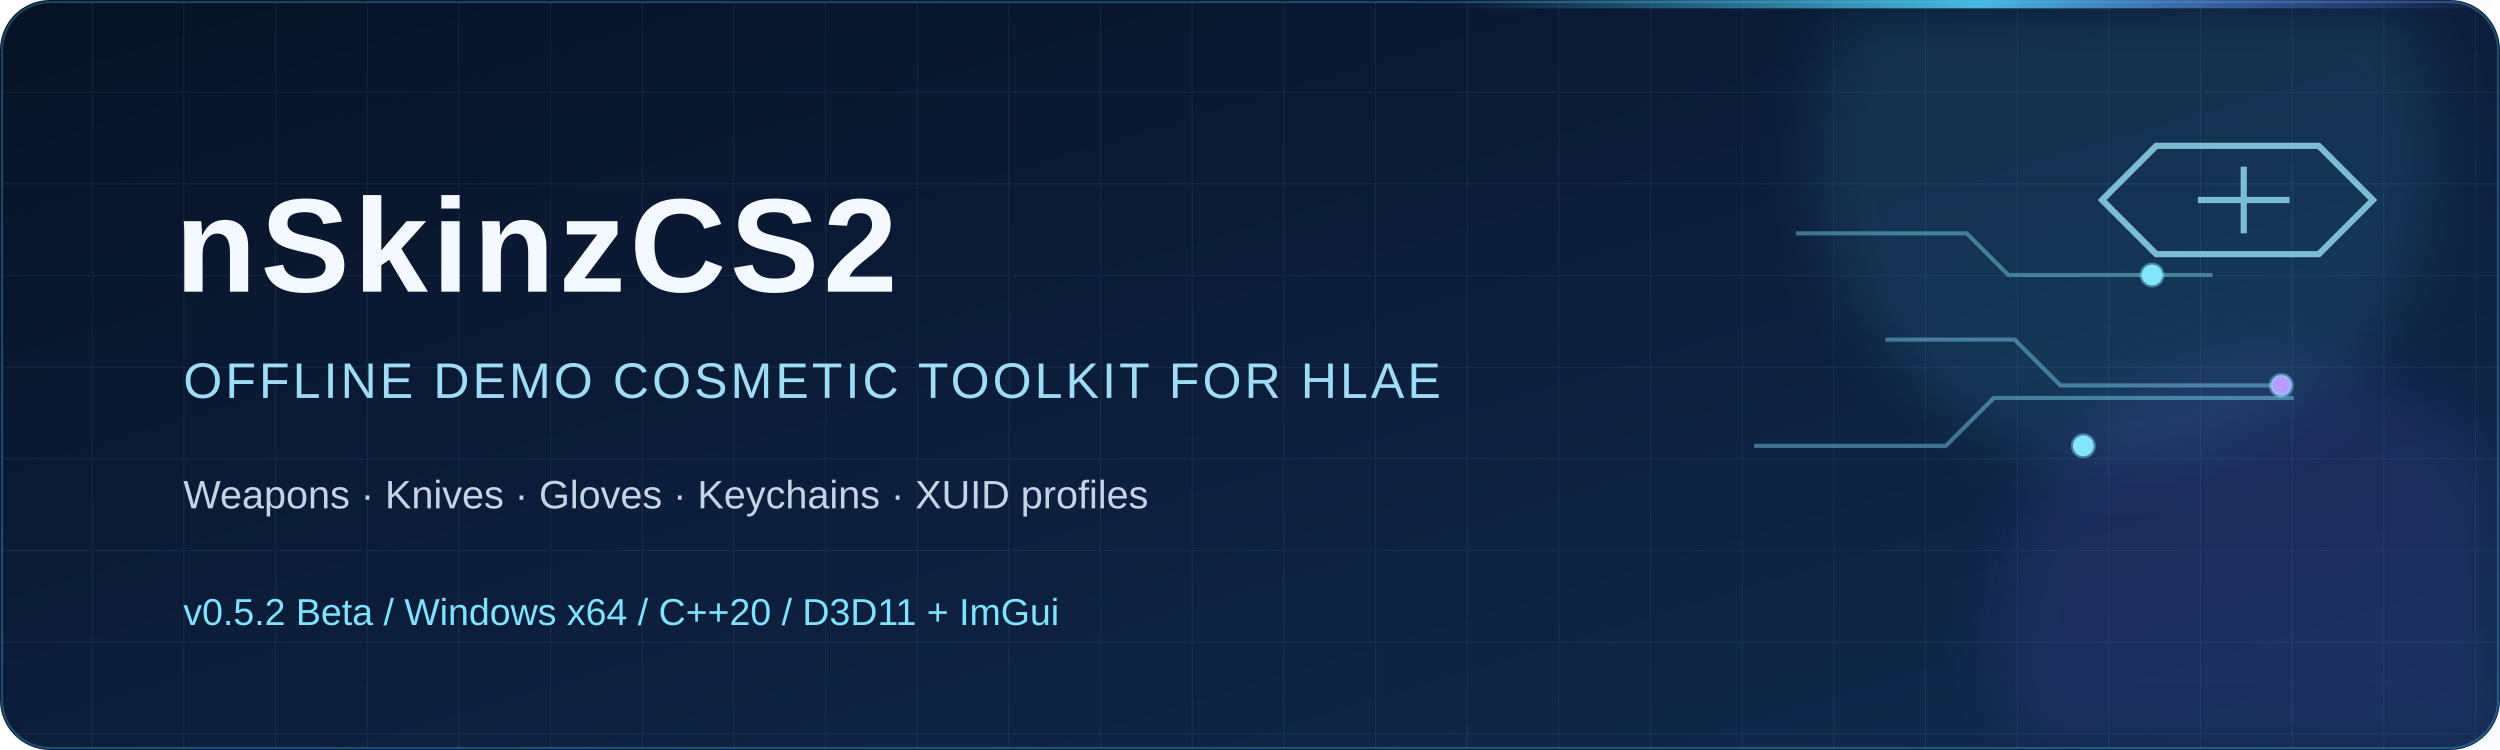
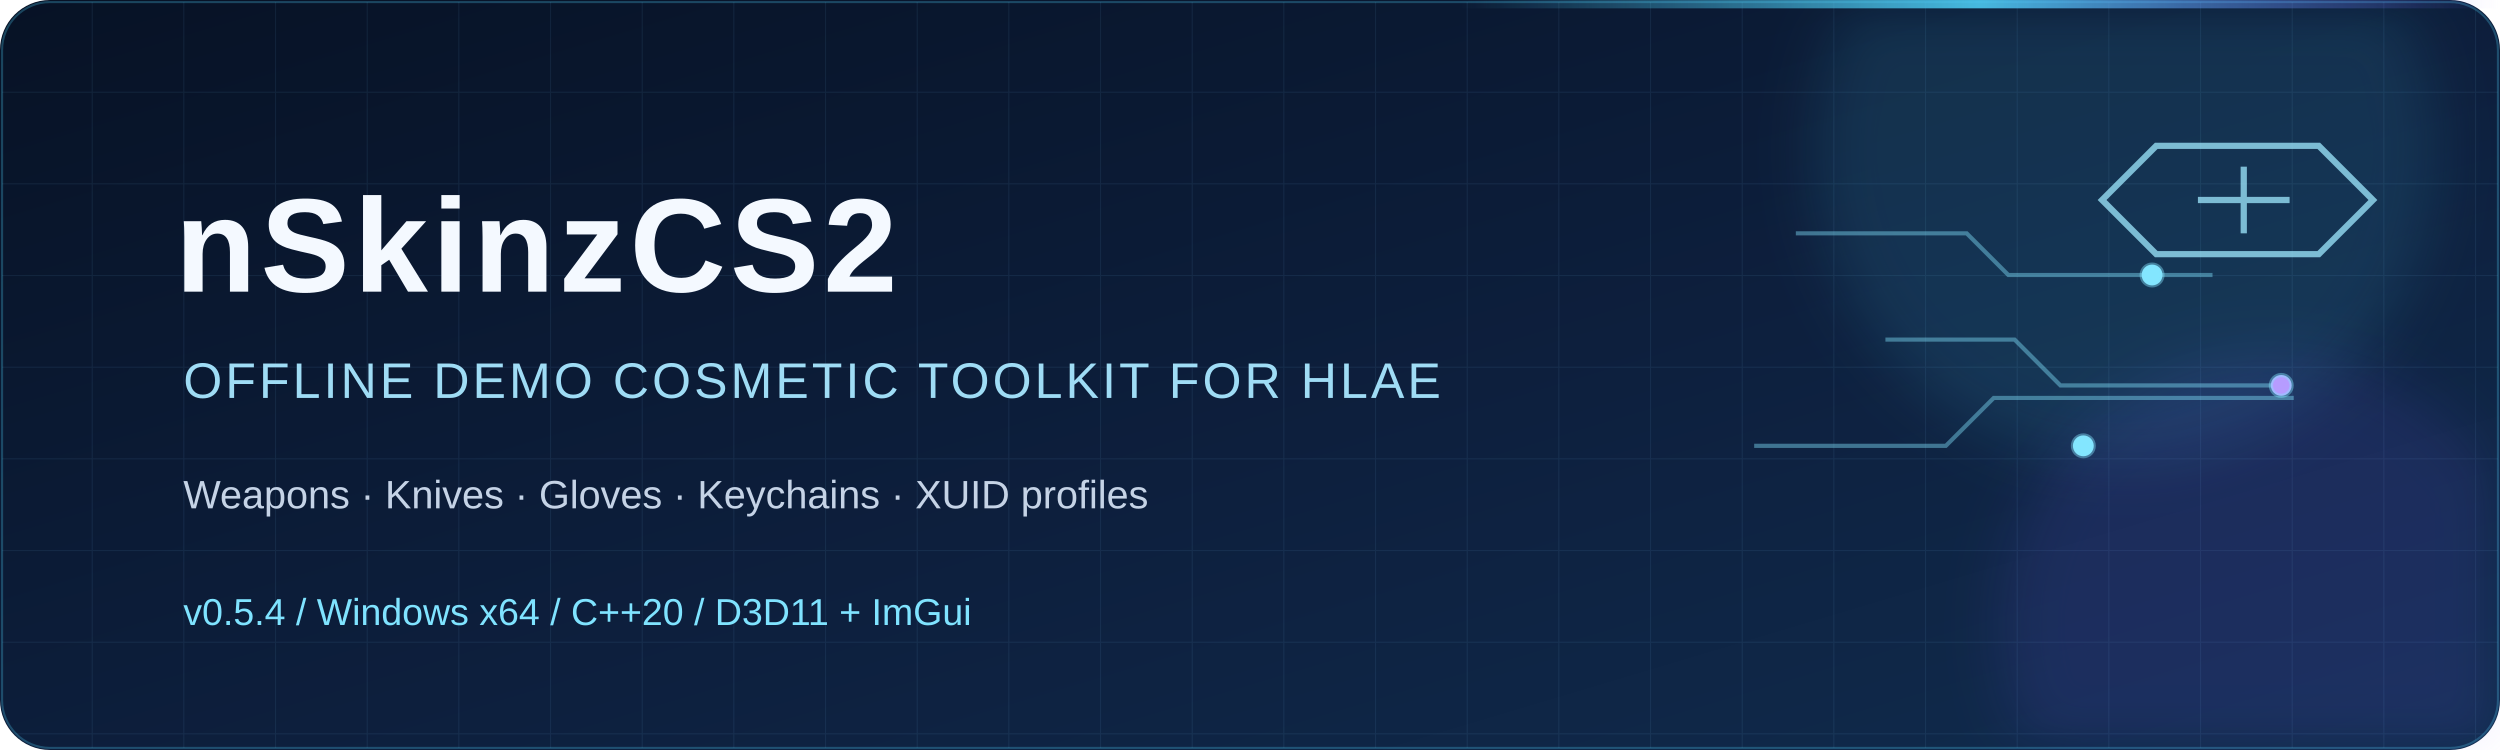
<svg xmlns="http://www.w3.org/2000/svg" width="1200" height="360" viewBox="0 0 1200 360" role="img" aria-labelledby="title desc">
  <defs>
    <linearGradient id="bg" x1="0" y1="0" x2="1" y2="1">
      <stop offset="0" stop-color="#071225" />
      <stop offset="0.55" stop-color="#0d1f3d" />
      <stop offset="1" stop-color="#102c4e" />
    </linearGradient>
    <linearGradient id="glow" x1="0" y1="0" x2="1" y2="0">
      <stop offset="0" stop-color="#4cc9f0" stop-opacity="0" />
      <stop offset="0.5" stop-color="#4cc9f0" />
      <stop offset="1" stop-color="#7b61ff" stop-opacity="0" />
    </linearGradient>
    <pattern id="grid" width="44" height="44" patternUnits="userSpaceOnUse">
      <path d="M44 0H0V44" fill="none" stroke="#7fc9ff" stroke-opacity=".08" />
    </pattern>
    <filter id="soft" x="-20%" y="-20%" width="140%" height="140%">
      <feGaussianBlur stdDeviation="14" />
    </filter>
  </defs>
  <rect width="1200" height="360" rx="24" fill="url(#bg)" />
  <rect x="1" y="1" width="1198" height="358" rx="23" fill="url(#grid)" stroke="#4cc9f0" stroke-opacity=".28" />
  <circle cx="1020" cy="72" r="150" fill="#4cc9f0" opacity=".12" filter="url(#soft)" />
  <circle cx="1090" cy="300" r="130" fill="#7b61ff" opacity=".12" filter="url(#soft)" />
  <path d="M700 0L1200 0L1200 4L700 4Z" fill="url(#glow)" opacity=".9" />
  <path d="M0 354L1200 354" stroke="url(#glow)" stroke-width="2" />
  <g fill="none" stroke="#83e6ff" stroke-opacity=".42" stroke-width="2">
    <path d="M862 112h82l20 20h98" />
    <path d="M905 163h62l22 22h105" />
    <path d="M842 214h92l23-23h144" />
    <circle cx="1033" cy="132" r="5" fill="#83e6ff" />
    <circle cx="1095" cy="185" r="5" fill="#b69cff" />
    <circle cx="1000" cy="214" r="5" fill="#83e6ff" />
  </g>
  <g font-family="Segoe UI, Arial, sans-serif" fill="#f4f9ff">
    <text x="84" y="140" font-size="64" font-weight="700" letter-spacing="2">nSkinzCS2</text>
    <text x="88" y="191" font-size="24" fill="#9fdcf5" letter-spacing="1.5">OFFLINE DEMO COSMETIC TOOLKIT FOR HLAE</text>
    <text x="88" y="244" font-size="19" fill="#c5d3e6">Weapons · Knives · Gloves · Keychains · XUID profiles</text>
-     <text x="88" y="300" font-size="18" fill="#7fe3ff">v0.5.2 Beta  /  Windows x64  /  C++20  /  D3D11 + ImGui</text>
+     <text x="88" y="300" font-size="18" fill="#7fe3ff">v0.5.4  /  Windows x64  /  C++20  /  D3D11 + ImGui</text>
  </g>
  <g transform="translate(1035 70)" fill="none" stroke="#9feaff" stroke-width="3" opacity=".75">
    <path d="M0 0h78l26 26-26 26H0L-26 26Z" />
    <path d="M20 26h44M42 10v32" />
  </g>
</svg>
